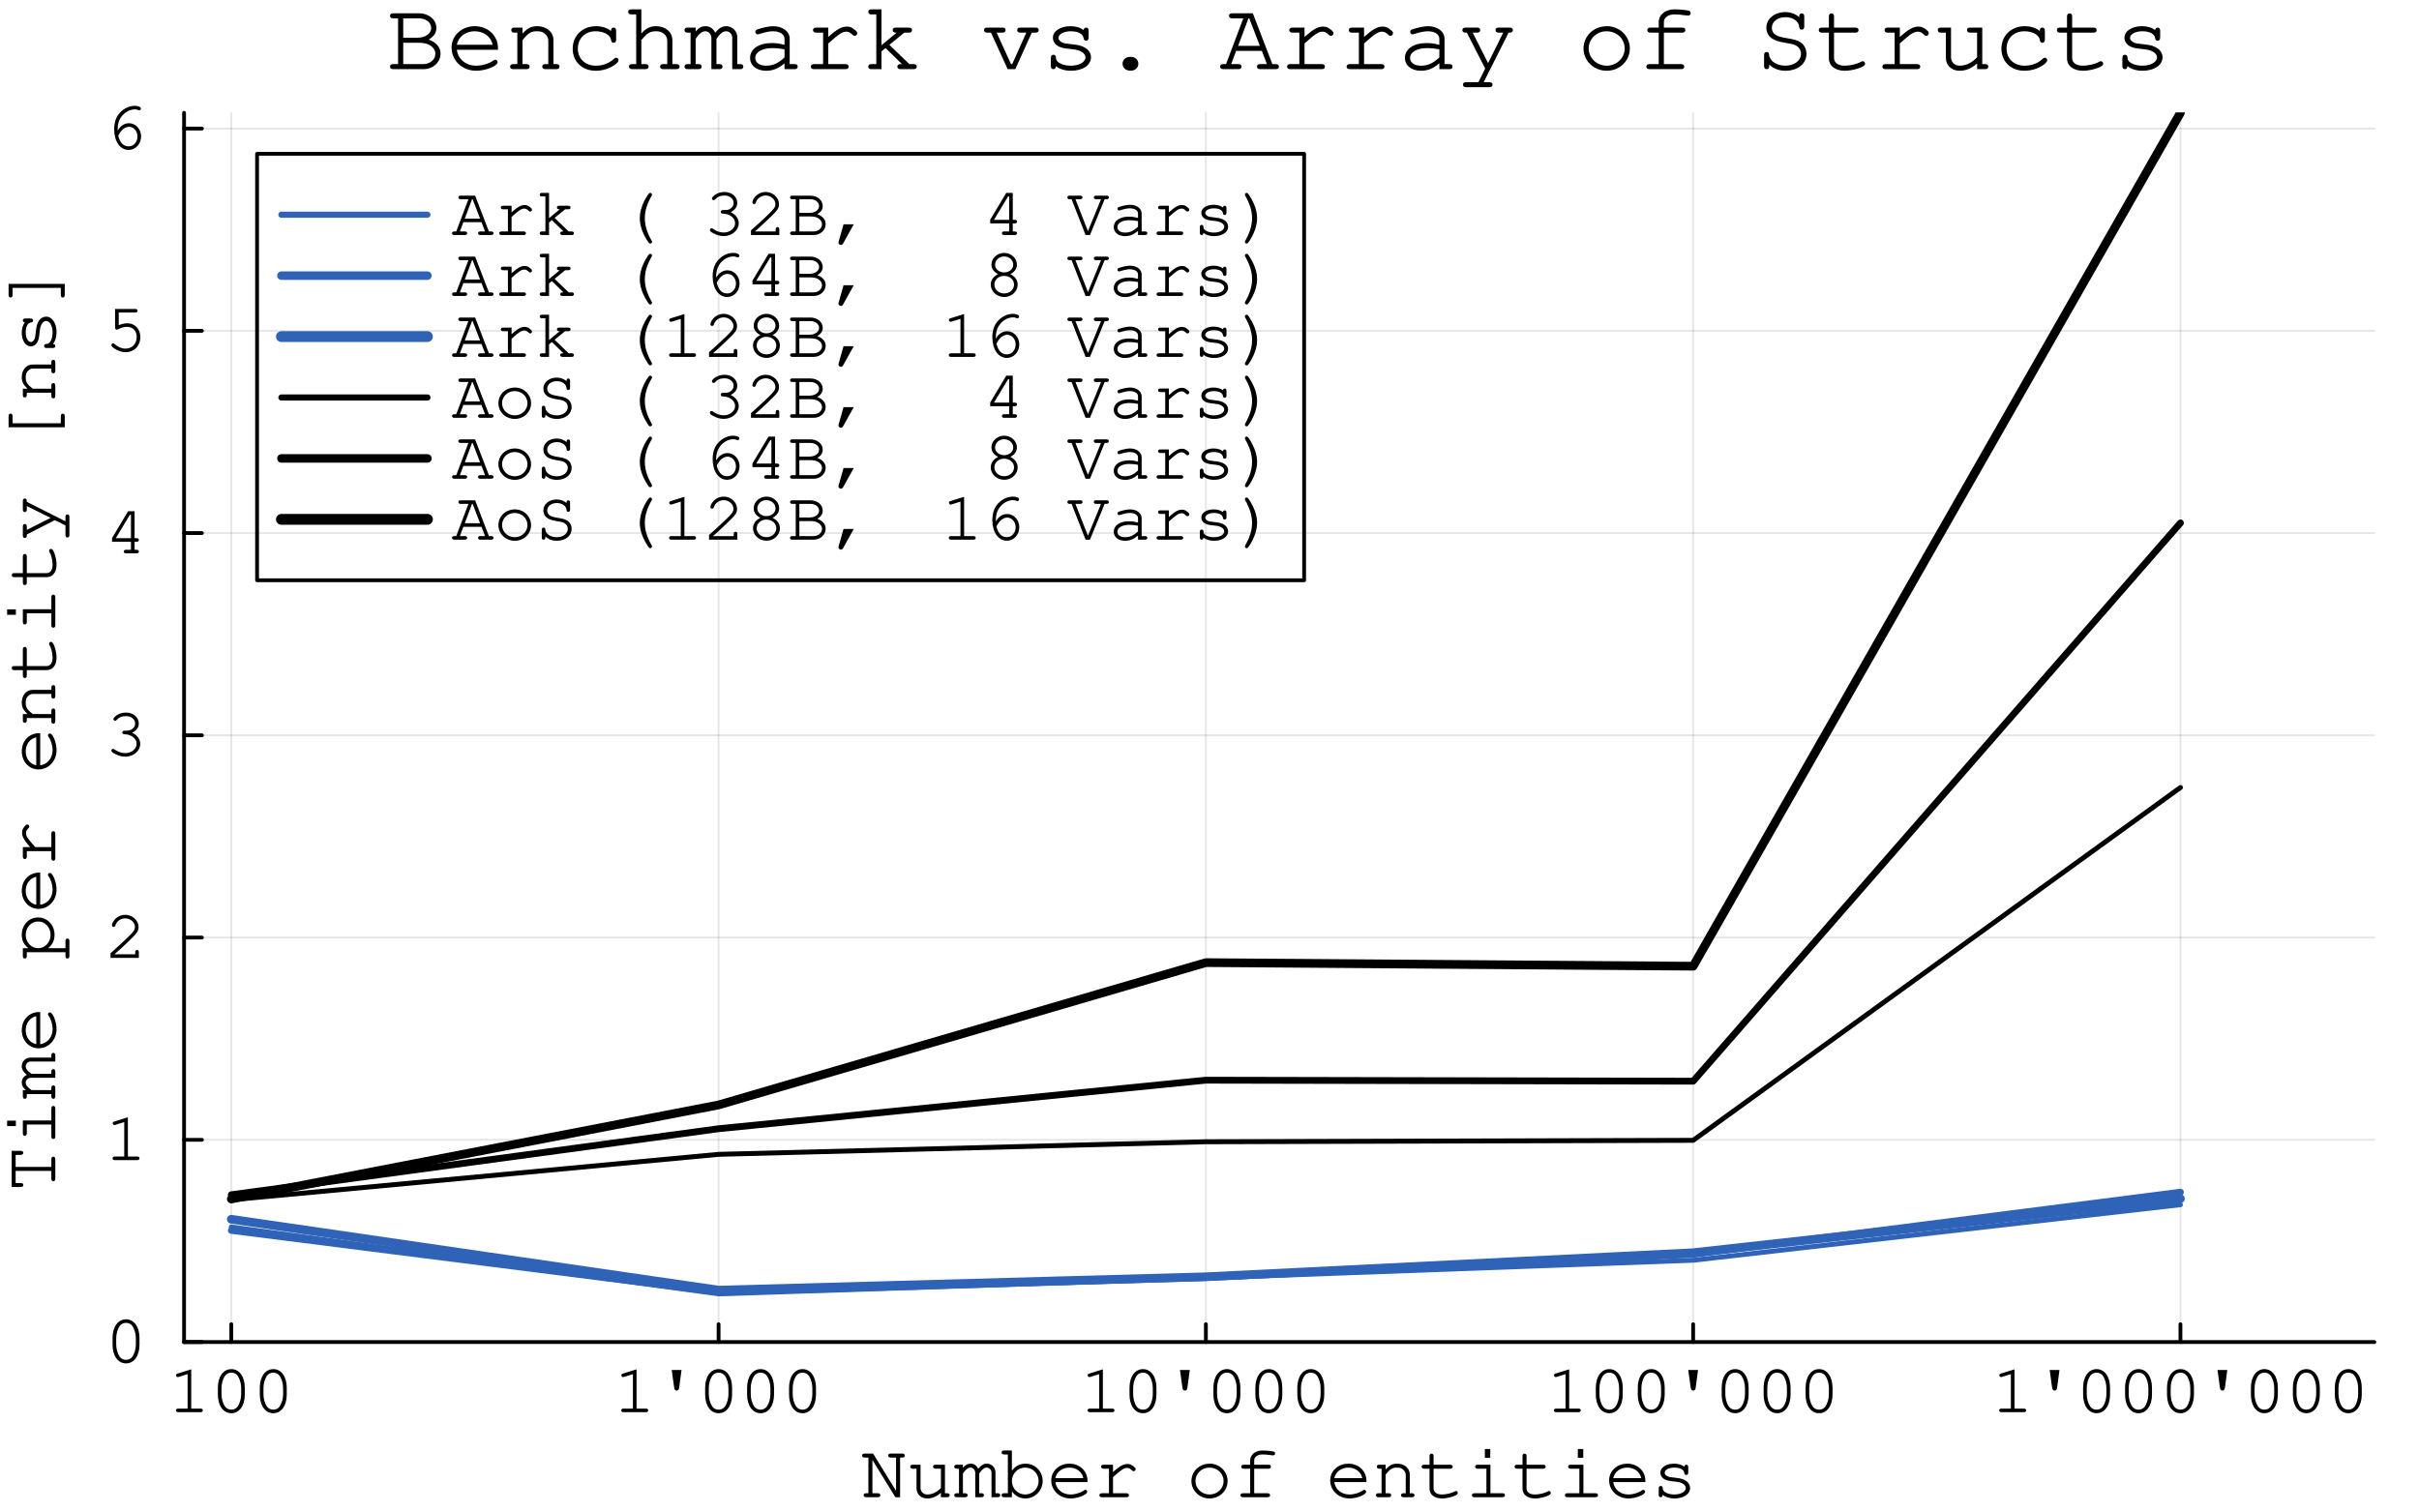
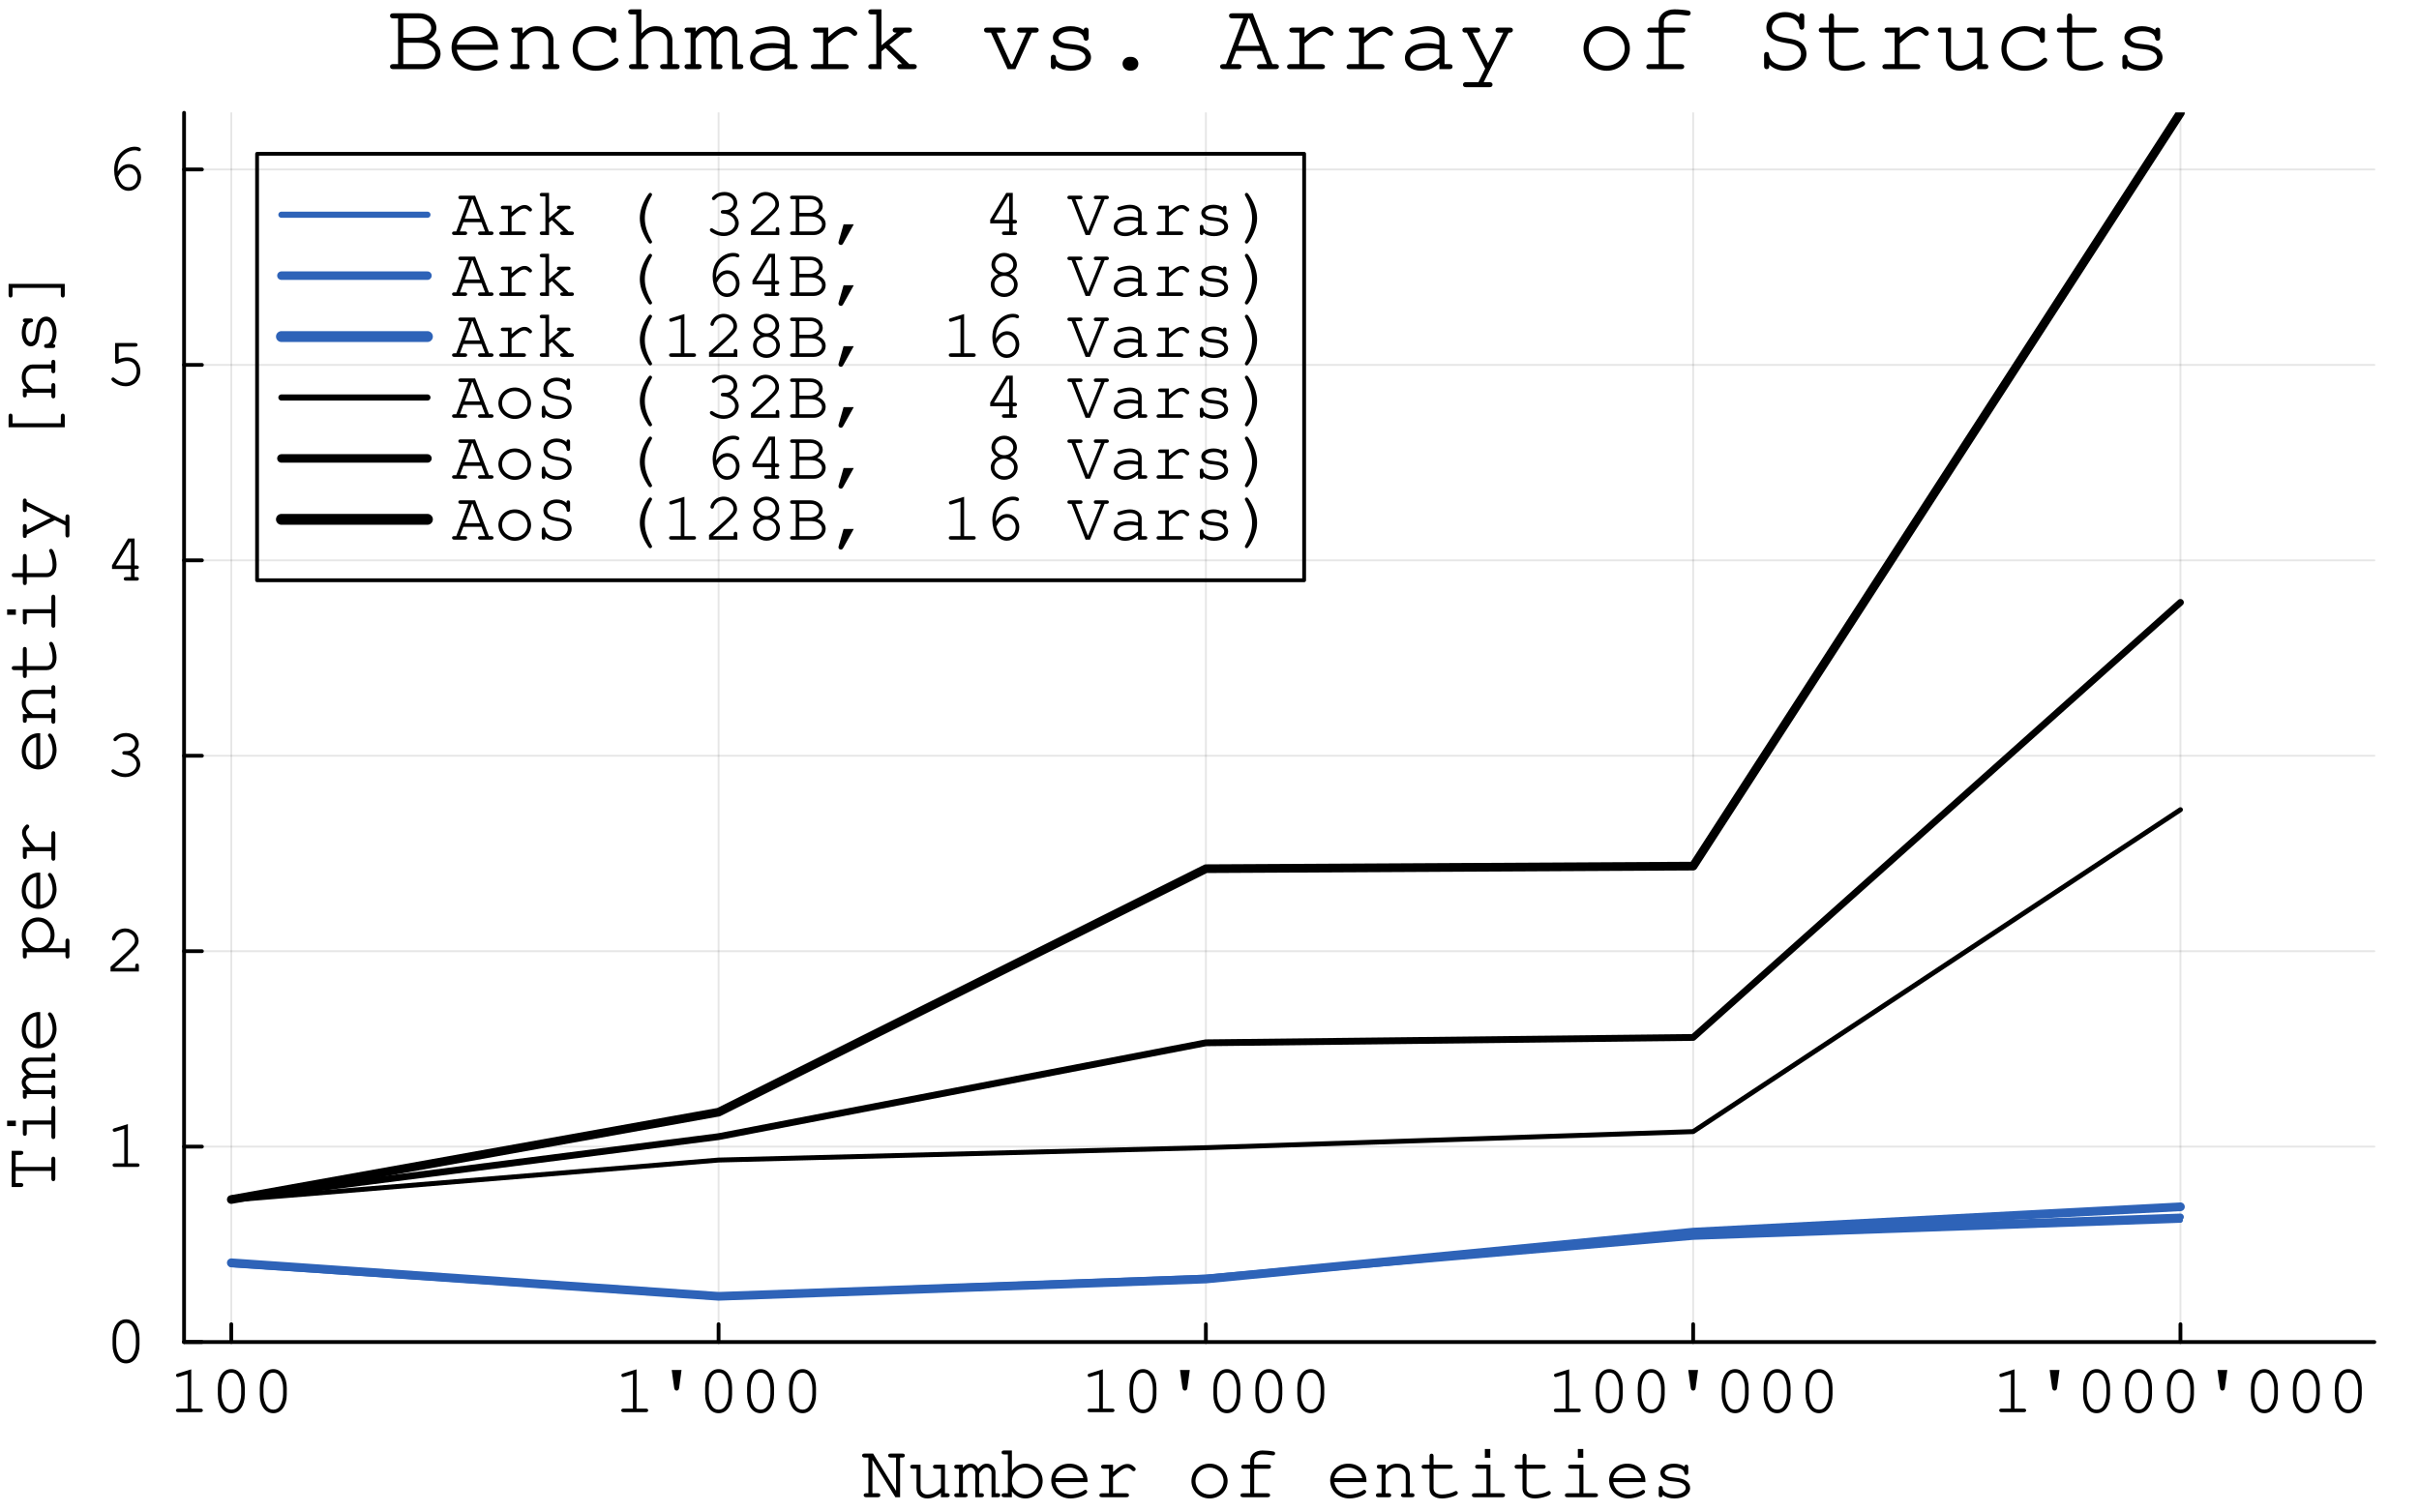
<svg xmlns="http://www.w3.org/2000/svg" width="640" height="400" viewBox="0 0 2560 1600">
  <defs>
-     <clipPath id="clip930">
+     <clipPath id="clip750">
      <rect x="0" y="0" width="2560" height="1600" />
    </clipPath>
  </defs>
  <defs>
-     <clipPath id="clip931">
+     <clipPath id="clip751">
      <rect x="512" y="0" width="1793" height="1600" />
    </clipPath>
  </defs>
  <defs>
-     <clipPath id="clip932">
+     <clipPath id="clip752">
      <rect x="194" y="119" width="2319" height="1302" />
    </clipPath>
  </defs>
-   <polyline clip-path="url(#clip932)" style="stroke:#000000; stroke-linecap:round; stroke-linejoin:round; stroke-width:2; stroke-opacity:0.1; fill:none" points="244.775,1420.61 244.775,119.423 " />
-   <polyline clip-path="url(#clip932)" style="stroke:#000000; stroke-linecap:round; stroke-linejoin:round; stroke-width:2; stroke-opacity:0.1; fill:none" points="760.467,1420.61 760.467,119.423 " />
-   <polyline clip-path="url(#clip932)" style="stroke:#000000; stroke-linecap:round; stroke-linejoin:round; stroke-width:2; stroke-opacity:0.1; fill:none" points="1276.16,1420.61 1276.16,119.423 " />
-   <polyline clip-path="url(#clip932)" style="stroke:#000000; stroke-linecap:round; stroke-linejoin:round; stroke-width:2; stroke-opacity:0.1; fill:none" points="1791.85,1420.61 1791.85,119.423 " />
-   <polyline clip-path="url(#clip932)" style="stroke:#000000; stroke-linecap:round; stroke-linejoin:round; stroke-width:2; stroke-opacity:0.1; fill:none" points="2307.54,1420.61 2307.54,119.423 " />
-   <polyline clip-path="url(#clip932)" style="stroke:#000000; stroke-linecap:round; stroke-linejoin:round; stroke-width:2; stroke-opacity:0.1; fill:none" points="194.8,1420.61 2512.76,1420.61 " />
-   <polyline clip-path="url(#clip932)" style="stroke:#000000; stroke-linecap:round; stroke-linejoin:round; stroke-width:2; stroke-opacity:0.1; fill:none" points="194.8,1206.53 2512.76,1206.53 " />
-   <polyline clip-path="url(#clip932)" style="stroke:#000000; stroke-linecap:round; stroke-linejoin:round; stroke-width:2; stroke-opacity:0.1; fill:none" points="194.8,992.438 2512.76,992.438 " />
-   <polyline clip-path="url(#clip932)" style="stroke:#000000; stroke-linecap:round; stroke-linejoin:round; stroke-width:2; stroke-opacity:0.1; fill:none" points="194.8,778.351 2512.76,778.351 " />
-   <polyline clip-path="url(#clip932)" style="stroke:#000000; stroke-linecap:round; stroke-linejoin:round; stroke-width:2; stroke-opacity:0.1; fill:none" points="194.8,564.264 2512.76,564.264 " />
-   <polyline clip-path="url(#clip932)" style="stroke:#000000; stroke-linecap:round; stroke-linejoin:round; stroke-width:2; stroke-opacity:0.1; fill:none" points="194.8,350.176 2512.76,350.176 " />
-   <polyline clip-path="url(#clip932)" style="stroke:#000000; stroke-linecap:round; stroke-linejoin:round; stroke-width:2; stroke-opacity:0.1; fill:none" points="194.8,136.089 2512.76,136.089 " />
-   <polyline clip-path="url(#clip930)" style="stroke:#000000; stroke-linecap:round; stroke-linejoin:round; stroke-width:4; stroke-opacity:1; fill:none" points="194.8,1420.61 2512.76,1420.61 " />
-   <polyline clip-path="url(#clip930)" style="stroke:#000000; stroke-linecap:round; stroke-linejoin:round; stroke-width:4; stroke-opacity:1; fill:none" points="244.775,1420.61 244.775,1401.72 " />
-   <polyline clip-path="url(#clip930)" style="stroke:#000000; stroke-linecap:round; stroke-linejoin:round; stroke-width:4; stroke-opacity:1; fill:none" points="760.467,1420.61 760.467,1401.72 " />
-   <polyline clip-path="url(#clip930)" style="stroke:#000000; stroke-linecap:round; stroke-linejoin:round; stroke-width:4; stroke-opacity:1; fill:none" points="1276.16,1420.61 1276.16,1401.72 " />
-   <polyline clip-path="url(#clip930)" style="stroke:#000000; stroke-linecap:round; stroke-linejoin:round; stroke-width:4; stroke-opacity:1; fill:none" points="1791.85,1420.61 1791.85,1401.72 " />
-   <polyline clip-path="url(#clip930)" style="stroke:#000000; stroke-linecap:round; stroke-linejoin:round; stroke-width:4; stroke-opacity:1; fill:none" points="2307.54,1420.61 2307.54,1401.72 " />
-   <g clip-path="url(#clip930)">
+   <polyline clip-path="url(#clip752)" style="stroke:#000000; stroke-linecap:round; stroke-linejoin:round; stroke-width:2; stroke-opacity:0.1; fill:none" points="244.775,1420.61 244.775,119.423 " />
+   <polyline clip-path="url(#clip752)" style="stroke:#000000; stroke-linecap:round; stroke-linejoin:round; stroke-width:2; stroke-opacity:0.1; fill:none" points="760.467,1420.61 760.467,119.423 " />
+   <polyline clip-path="url(#clip752)" style="stroke:#000000; stroke-linecap:round; stroke-linejoin:round; stroke-width:2; stroke-opacity:0.1; fill:none" points="1276.16,1420.61 1276.16,119.423 " />
+   <polyline clip-path="url(#clip752)" style="stroke:#000000; stroke-linecap:round; stroke-linejoin:round; stroke-width:2; stroke-opacity:0.1; fill:none" points="1791.85,1420.61 1791.85,119.423 " />
+   <polyline clip-path="url(#clip752)" style="stroke:#000000; stroke-linecap:round; stroke-linejoin:round; stroke-width:2; stroke-opacity:0.1; fill:none" points="2307.54,1420.61 2307.54,119.423 " />
+   <polyline clip-path="url(#clip752)" style="stroke:#000000; stroke-linecap:round; stroke-linejoin:round; stroke-width:2; stroke-opacity:0.1; fill:none" points="194.8,1420.61 2512.76,1420.61 " />
+   <polyline clip-path="url(#clip752)" style="stroke:#000000; stroke-linecap:round; stroke-linejoin:round; stroke-width:2; stroke-opacity:0.1; fill:none" points="194.8,1213.74 2512.76,1213.74 " />
+   <polyline clip-path="url(#clip752)" style="stroke:#000000; stroke-linecap:round; stroke-linejoin:round; stroke-width:2; stroke-opacity:0.1; fill:none" points="194.8,1006.87 2512.76,1006.87 " />
+   <polyline clip-path="url(#clip752)" style="stroke:#000000; stroke-linecap:round; stroke-linejoin:round; stroke-width:2; stroke-opacity:0.1; fill:none" points="194.8,799.999 2512.76,799.999 " />
+   <polyline clip-path="url(#clip752)" style="stroke:#000000; stroke-linecap:round; stroke-linejoin:round; stroke-width:2; stroke-opacity:0.1; fill:none" points="194.8,593.128 2512.76,593.128 " />
+   <polyline clip-path="url(#clip752)" style="stroke:#000000; stroke-linecap:round; stroke-linejoin:round; stroke-width:2; stroke-opacity:0.1; fill:none" points="194.8,386.257 2512.76,386.257 " />
+   <polyline clip-path="url(#clip752)" style="stroke:#000000; stroke-linecap:round; stroke-linejoin:round; stroke-width:2; stroke-opacity:0.1; fill:none" points="194.8,179.385 2512.76,179.385 " />
+   <polyline clip-path="url(#clip750)" style="stroke:#000000; stroke-linecap:round; stroke-linejoin:round; stroke-width:4; stroke-opacity:1; fill:none" points="194.8,1420.61 2512.76,1420.61 " />
+   <polyline clip-path="url(#clip750)" style="stroke:#000000; stroke-linecap:round; stroke-linejoin:round; stroke-width:4; stroke-opacity:1; fill:none" points="244.775,1420.61 244.775,1401.72 " />
+   <polyline clip-path="url(#clip750)" style="stroke:#000000; stroke-linecap:round; stroke-linejoin:round; stroke-width:4; stroke-opacity:1; fill:none" points="760.467,1420.61 760.467,1401.72 " />
+   <polyline clip-path="url(#clip750)" style="stroke:#000000; stroke-linecap:round; stroke-linejoin:round; stroke-width:4; stroke-opacity:1; fill:none" points="1276.16,1420.61 1276.16,1401.72 " />
+   <polyline clip-path="url(#clip750)" style="stroke:#000000; stroke-linecap:round; stroke-linejoin:round; stroke-width:4; stroke-opacity:1; fill:none" points="1791.85,1420.61 1791.85,1401.72 " />
+   <polyline clip-path="url(#clip750)" style="stroke:#000000; stroke-linecap:round; stroke-linejoin:round; stroke-width:4; stroke-opacity:1; fill:none" points="2307.54,1420.61 2307.54,1401.72 " />
+   <g clip-path="url(#clip750)">
    <text style="fill:#000000; fill-opacity:1; font-family:Courier,Courier New,Lucida Sans Typewriter,Lucida Typewriter,monospace; font-size:74px; text-anchor:middle;" transform="rotate(0, 244.775, 1494.84)" x="244.775" y="1494.84">100</text>
  </g>
-   <g clip-path="url(#clip930)">
+   <g clip-path="url(#clip750)">
    <text style="fill:#000000; fill-opacity:1; font-family:Courier,Courier New,Lucida Sans Typewriter,Lucida Typewriter,monospace; font-size:74px; text-anchor:middle;" transform="rotate(0, 760.467, 1494.84)" x="760.467" y="1494.84">1'000</text>
  </g>
-   <g clip-path="url(#clip930)">
+   <g clip-path="url(#clip750)">
    <text style="fill:#000000; fill-opacity:1; font-family:Courier,Courier New,Lucida Sans Typewriter,Lucida Typewriter,monospace; font-size:74px; text-anchor:middle;" transform="rotate(0, 1276.16, 1494.84)" x="1276.16" y="1494.84">10'000</text>
  </g>
-   <g clip-path="url(#clip930)">
+   <g clip-path="url(#clip750)">
    <text style="fill:#000000; fill-opacity:1; font-family:Courier,Courier New,Lucida Sans Typewriter,Lucida Typewriter,monospace; font-size:74px; text-anchor:middle;" transform="rotate(0, 1791.85, 1494.84)" x="1791.85" y="1494.84">100'000</text>
  </g>
-   <g clip-path="url(#clip930)">
+   <g clip-path="url(#clip750)">
    <text style="fill:#000000; fill-opacity:1; font-family:Courier,Courier New,Lucida Sans Typewriter,Lucida Typewriter,monospace; font-size:74px; text-anchor:middle;" transform="rotate(0, 2307.54, 1494.84)" x="2307.54" y="1494.84">1'000'000</text>
  </g>
-   <g clip-path="url(#clip930)">
+   <g clip-path="url(#clip750)">
    <text style="fill:#000000; fill-opacity:1; font-family:Courier,Courier New,Lucida Sans Typewriter,Lucida Typewriter,monospace; font-size:82px; text-anchor:middle;" transform="rotate(0, 1353.78, 1584.85)" x="1353.78" y="1584.85">Number of entities</text>
  </g>
-   <polyline clip-path="url(#clip930)" style="stroke:#000000; stroke-linecap:round; stroke-linejoin:round; stroke-width:4; stroke-opacity:1; fill:none" points="194.8,1420.61 194.8,119.423 " />
-   <polyline clip-path="url(#clip930)" style="stroke:#000000; stroke-linecap:round; stroke-linejoin:round; stroke-width:4; stroke-opacity:1; fill:none" points="194.8,1420.61 213.697,1420.61 " />
-   <polyline clip-path="url(#clip930)" style="stroke:#000000; stroke-linecap:round; stroke-linejoin:round; stroke-width:4; stroke-opacity:1; fill:none" points="194.8,1206.53 213.697,1206.53 " />
-   <polyline clip-path="url(#clip930)" style="stroke:#000000; stroke-linecap:round; stroke-linejoin:round; stroke-width:4; stroke-opacity:1; fill:none" points="194.8,992.438 213.697,992.438 " />
-   <polyline clip-path="url(#clip930)" style="stroke:#000000; stroke-linecap:round; stroke-linejoin:round; stroke-width:4; stroke-opacity:1; fill:none" points="194.8,778.351 213.697,778.351 " />
-   <polyline clip-path="url(#clip930)" style="stroke:#000000; stroke-linecap:round; stroke-linejoin:round; stroke-width:4; stroke-opacity:1; fill:none" points="194.8,564.264 213.697,564.264 " />
-   <polyline clip-path="url(#clip930)" style="stroke:#000000; stroke-linecap:round; stroke-linejoin:round; stroke-width:4; stroke-opacity:1; fill:none" points="194.8,350.176 213.697,350.176 " />
-   <polyline clip-path="url(#clip930)" style="stroke:#000000; stroke-linecap:round; stroke-linejoin:round; stroke-width:4; stroke-opacity:1; fill:none" points="194.8,136.089 213.697,136.089 " />
-   <g clip-path="url(#clip930)">
+   <polyline clip-path="url(#clip750)" style="stroke:#000000; stroke-linecap:round; stroke-linejoin:round; stroke-width:4; stroke-opacity:1; fill:none" points="194.8,1420.61 194.8,119.423 " />
+   <polyline clip-path="url(#clip750)" style="stroke:#000000; stroke-linecap:round; stroke-linejoin:round; stroke-width:4; stroke-opacity:1; fill:none" points="194.8,1420.61 213.697,1420.61 " />
+   <polyline clip-path="url(#clip750)" style="stroke:#000000; stroke-linecap:round; stroke-linejoin:round; stroke-width:4; stroke-opacity:1; fill:none" points="194.8,1213.74 213.697,1213.74 " />
+   <polyline clip-path="url(#clip750)" style="stroke:#000000; stroke-linecap:round; stroke-linejoin:round; stroke-width:4; stroke-opacity:1; fill:none" points="194.8,1006.87 213.697,1006.87 " />
+   <polyline clip-path="url(#clip750)" style="stroke:#000000; stroke-linecap:round; stroke-linejoin:round; stroke-width:4; stroke-opacity:1; fill:none" points="194.8,799.999 213.697,799.999 " />
+   <polyline clip-path="url(#clip750)" style="stroke:#000000; stroke-linecap:round; stroke-linejoin:round; stroke-width:4; stroke-opacity:1; fill:none" points="194.8,593.128 213.697,593.128 " />
+   <polyline clip-path="url(#clip750)" style="stroke:#000000; stroke-linecap:round; stroke-linejoin:round; stroke-width:4; stroke-opacity:1; fill:none" points="194.8,386.257 213.697,386.257 " />
+   <polyline clip-path="url(#clip750)" style="stroke:#000000; stroke-linecap:round; stroke-linejoin:round; stroke-width:4; stroke-opacity:1; fill:none" points="194.8,179.385 213.697,179.385 " />
+   <g clip-path="url(#clip750)">
    <text style="fill:#000000; fill-opacity:1; font-family:Courier,Courier New,Lucida Sans Typewriter,Lucida Typewriter,monospace; font-size:74px; text-anchor:middle;" transform="rotate(0, 133.339, 1442.11)" x="133.339" y="1442.11">0</text>
  </g>
-   <g clip-path="url(#clip930)">
-     <text style="fill:#000000; fill-opacity:1; font-family:Courier,Courier New,Lucida Sans Typewriter,Lucida Typewriter,monospace; font-size:74px; text-anchor:middle;" transform="rotate(0, 133.339, 1228.03)" x="133.339" y="1228.03">1</text>
+   <g clip-path="url(#clip750)">
+     <text style="fill:#000000; fill-opacity:1; font-family:Courier,Courier New,Lucida Sans Typewriter,Lucida Typewriter,monospace; font-size:74px; text-anchor:middle;" transform="rotate(0, 133.339, 1235.24)" x="133.339" y="1235.24">1</text>
  </g>
-   <g clip-path="url(#clip930)">
-     <text style="fill:#000000; fill-opacity:1; font-family:Courier,Courier New,Lucida Sans Typewriter,Lucida Typewriter,monospace; font-size:74px; text-anchor:middle;" transform="rotate(0, 133.339, 1013.94)" x="133.339" y="1013.94">2</text>
+   <g clip-path="url(#clip750)">
+     <text style="fill:#000000; fill-opacity:1; font-family:Courier,Courier New,Lucida Sans Typewriter,Lucida Typewriter,monospace; font-size:74px; text-anchor:middle;" transform="rotate(0, 133.339, 1028.37)" x="133.339" y="1028.37">2</text>
  </g>
-   <g clip-path="url(#clip930)">
-     <text style="fill:#000000; fill-opacity:1; font-family:Courier,Courier New,Lucida Sans Typewriter,Lucida Typewriter,monospace; font-size:74px; text-anchor:middle;" transform="rotate(0, 133.339, 799.851)" x="133.339" y="799.851">3</text>
+   <g clip-path="url(#clip750)">
+     <text style="fill:#000000; fill-opacity:1; font-family:Courier,Courier New,Lucida Sans Typewriter,Lucida Typewriter,monospace; font-size:74px; text-anchor:middle;" transform="rotate(0, 133.339, 821.499)" x="133.339" y="821.499">3</text>
  </g>
-   <g clip-path="url(#clip930)">
-     <text style="fill:#000000; fill-opacity:1; font-family:Courier,Courier New,Lucida Sans Typewriter,Lucida Typewriter,monospace; font-size:74px; text-anchor:middle;" transform="rotate(0, 133.339, 585.764)" x="133.339" y="585.764">4</text>
+   <g clip-path="url(#clip750)">
+     <text style="fill:#000000; fill-opacity:1; font-family:Courier,Courier New,Lucida Sans Typewriter,Lucida Typewriter,monospace; font-size:74px; text-anchor:middle;" transform="rotate(0, 133.339, 614.628)" x="133.339" y="614.628">4</text>
  </g>
-   <g clip-path="url(#clip930)">
-     <text style="fill:#000000; fill-opacity:1; font-family:Courier,Courier New,Lucida Sans Typewriter,Lucida Typewriter,monospace; font-size:74px; text-anchor:middle;" transform="rotate(0, 133.339, 371.676)" x="133.339" y="371.676">5</text>
+   <g clip-path="url(#clip750)">
+     <text style="fill:#000000; fill-opacity:1; font-family:Courier,Courier New,Lucida Sans Typewriter,Lucida Typewriter,monospace; font-size:74px; text-anchor:middle;" transform="rotate(0, 133.339, 407.757)" x="133.339" y="407.757">5</text>
  </g>
-   <g clip-path="url(#clip930)">
-     <text style="fill:#000000; fill-opacity:1; font-family:Courier,Courier New,Lucida Sans Typewriter,Lucida Typewriter,monospace; font-size:74px; text-anchor:middle;" transform="rotate(0, 133.339, 157.589)" x="133.339" y="157.589">6</text>
+   <g clip-path="url(#clip750)">
+     <text style="fill:#000000; fill-opacity:1; font-family:Courier,Courier New,Lucida Sans Typewriter,Lucida Typewriter,monospace; font-size:74px; text-anchor:middle;" transform="rotate(0, 133.339, 200.885)" x="133.339" y="200.885">6</text>
  </g>
-   <g clip-path="url(#clip930)">
+   <g clip-path="url(#clip750)">
    <text style="fill:#000000; fill-opacity:1; font-family:Courier,Courier New,Lucida Sans Typewriter,Lucida Typewriter,monospace; font-size:82px; text-anchor:middle;" transform="rotate(-90, 58.537, 770.018)" x="58.537" y="770.018">Time per entity [ns]</text>
  </g>
-   <g clip-path="url(#clip930)">
+   <g clip-path="url(#clip750)">
    <text style="fill:#000000; fill-opacity:1; font-family:Courier,Courier New,Lucida Sans Typewriter,Lucida Typewriter,monospace; font-size:105px; text-anchor:middle;" transform="rotate(0, 1353.78, 73.2)" x="1353.78" y="73.2">Benchmark vs. Array of Structs</text>
  </g>
-   <polyline clip-path="url(#clip932)" style="stroke:#2e63b8; stroke-linecap:round; stroke-linejoin:round; stroke-width:5.2; stroke-opacity:1; fill:none" points="244.775,1298.78 760.467,1369.63 1276.16,1352.8 1791.85,1334.01 2307.54,1275.25 " />
-   <polyline clip-path="url(#clip932)" style="stroke:#2e63b8; stroke-linecap:round; stroke-linejoin:round; stroke-width:7.2; stroke-opacity:1; fill:none" points="244.775,1302.44 760.467,1367.8 1276.16,1352.32 1791.85,1327.73 2307.54,1261.98 " />
-   <polyline clip-path="url(#clip932)" style="stroke:#2e63b8; stroke-linecap:round; stroke-linejoin:round; stroke-width:9.2; stroke-opacity:1; fill:none" points="244.775,1290.64 760.467,1365.66 1276.16,1351.52 1791.85,1326.05 2307.54,1268.83 " />
-   <polyline clip-path="url(#clip932)" style="stroke:#000000; stroke-linecap:round; stroke-linejoin:round; stroke-width:5.2; stroke-opacity:1; fill:none" points="244.775,1270.05 760.467,1221.91 1276.16,1208.6 1791.85,1207.09 2307.54,833.602 " />
-   <polyline clip-path="url(#clip932)" style="stroke:#000000; stroke-linecap:round; stroke-linejoin:round; stroke-width:7.2; stroke-opacity:1; fill:none" points="244.775,1264.69 760.467,1194.8 1276.16,1143.42 1791.85,1144.48 2307.54,553.537 " />
-   <polyline clip-path="url(#clip932)" style="stroke:#000000; stroke-linecap:round; stroke-linejoin:round; stroke-width:9.2; stroke-opacity:1; fill:none" points="244.775,1269.19 760.467,1169.62 1276.16,1018.97 1791.85,1022.75 2307.54,119.423 " />
-   <path clip-path="url(#clip930)" d="M272.065 614.244 L1380.16 614.244 L1380.16 162.796 L272.065 162.796  Z" fill="#000000" fill-rule="evenodd" fill-opacity="0" />
-   <polyline clip-path="url(#clip930)" style="stroke:#000000; stroke-linecap:round; stroke-linejoin:round; stroke-width:4; stroke-opacity:1; fill:none" points="272.065,614.244 1380.16,614.244 1380.16,162.796 272.065,162.796 272.065,614.244 " />
-   <polyline clip-path="url(#clip930)" style="stroke:#2e63b8; stroke-linecap:round; stroke-linejoin:round; stroke-width:6.5; stroke-opacity:1; fill:none" points="297.82,227.289 452.35,227.289 " />
-   <g clip-path="url(#clip930)">
+   <polyline clip-path="url(#clip752)" style="stroke:#2e63b8; stroke-linecap:round; stroke-linejoin:round; stroke-width:5.2; stroke-opacity:1; fill:none" points="244.775,1336.25 760.467,1372.26 1276.16,1353.99 1791.85,1309.82 2307.54,1291.77 " />
+   <polyline clip-path="url(#clip752)" style="stroke:#2e63b8; stroke-linecap:round; stroke-linejoin:round; stroke-width:7.2; stroke-opacity:1; fill:none" points="244.775,1337.91 760.467,1372.2 1276.16,1352.85 1791.85,1306.47 2307.54,1288.22 " />
+   <polyline clip-path="url(#clip752)" style="stroke:#2e63b8; stroke-linecap:round; stroke-linejoin:round; stroke-width:9.2; stroke-opacity:1; fill:none" points="244.775,1336.69 760.467,1372.2 1276.16,1353.9 1791.85,1304.25 2307.54,1277.44 " />
+   <polyline clip-path="url(#clip752)" style="stroke:#000000; stroke-linecap:round; stroke-linejoin:round; stroke-width:5.2; stroke-opacity:1; fill:none" points="244.775,1270.36 760.467,1227.96 1276.16,1214.86 1791.85,1197.85 2307.54,857.091 " />
+   <polyline clip-path="url(#clip752)" style="stroke:#000000; stroke-linecap:round; stroke-linejoin:round; stroke-width:7.2; stroke-opacity:1; fill:none" points="244.775,1269.12 760.467,1203.17 1276.16,1103.84 1791.85,1098.16 2307.54,637.676 " />
+   <polyline clip-path="url(#clip752)" style="stroke:#000000; stroke-linecap:round; stroke-linejoin:round; stroke-width:9.2; stroke-opacity:1; fill:none" points="244.775,1269.74 760.467,1177.27 1276.16,919.551 1791.85,916.805 2307.54,119.423 " />
+   <path clip-path="url(#clip750)" d="M272.065 614.244 L1380.16 614.244 L1380.16 162.796 L272.065 162.796  Z" fill="#000000" fill-rule="evenodd" fill-opacity="0" />
+   <polyline clip-path="url(#clip750)" style="stroke:#000000; stroke-linecap:round; stroke-linejoin:round; stroke-width:4; stroke-opacity:1; fill:none" points="272.065,614.244 1380.16,614.244 1380.16,162.796 272.065,162.796 272.065,614.244 " />
+   <polyline clip-path="url(#clip750)" style="stroke:#2e63b8; stroke-linecap:round; stroke-linejoin:round; stroke-width:6.5; stroke-opacity:1; fill:none" points="297.82,227.289 452.35,227.289 " />
+   <g clip-path="url(#clip750)">
    <text style="fill:#000000; fill-opacity:1; font-family:Courier,Courier New,Lucida Sans Typewriter,Lucida Typewriter,monospace; font-size:74px; text-anchor:start;" transform="rotate(0, 478.106, 248.789)" x="478.106" y="248.789">Ark ( 32B,  4 Vars)</text>
  </g>
-   <polyline clip-path="url(#clip930)" style="stroke:#2e63b8; stroke-linecap:round; stroke-linejoin:round; stroke-width:9; stroke-opacity:1; fill:none" points="297.82,291.781 452.35,291.781 " />
-   <g clip-path="url(#clip930)">
+   <polyline clip-path="url(#clip750)" style="stroke:#2e63b8; stroke-linecap:round; stroke-linejoin:round; stroke-width:9; stroke-opacity:1; fill:none" points="297.82,291.781 452.35,291.781 " />
+   <g clip-path="url(#clip750)">
    <text style="fill:#000000; fill-opacity:1; font-family:Courier,Courier New,Lucida Sans Typewriter,Lucida Typewriter,monospace; font-size:74px; text-anchor:start;" transform="rotate(0, 478.106, 313.281)" x="478.106" y="313.281">Ark ( 64B,  8 Vars)</text>
  </g>
-   <polyline clip-path="url(#clip930)" style="stroke:#2e63b8; stroke-linecap:round; stroke-linejoin:round; stroke-width:11.5; stroke-opacity:1; fill:none" points="297.82,356.274 452.35,356.274 " />
-   <g clip-path="url(#clip930)">
+   <polyline clip-path="url(#clip750)" style="stroke:#2e63b8; stroke-linecap:round; stroke-linejoin:round; stroke-width:11.5; stroke-opacity:1; fill:none" points="297.82,356.274 452.35,356.274 " />
+   <g clip-path="url(#clip750)">
    <text style="fill:#000000; fill-opacity:1; font-family:Courier,Courier New,Lucida Sans Typewriter,Lucida Typewriter,monospace; font-size:74px; text-anchor:start;" transform="rotate(0, 478.106, 377.774)" x="478.106" y="377.774">Ark (128B, 16 Vars)</text>
  </g>
-   <polyline clip-path="url(#clip930)" style="stroke:#000000; stroke-linecap:round; stroke-linejoin:round; stroke-width:6.5; stroke-opacity:1; fill:none" points="297.82,420.766 452.35,420.766 " />
-   <g clip-path="url(#clip930)">
+   <polyline clip-path="url(#clip750)" style="stroke:#000000; stroke-linecap:round; stroke-linejoin:round; stroke-width:6.5; stroke-opacity:1; fill:none" points="297.82,420.766 452.35,420.766 " />
+   <g clip-path="url(#clip750)">
    <text style="fill:#000000; fill-opacity:1; font-family:Courier,Courier New,Lucida Sans Typewriter,Lucida Typewriter,monospace; font-size:74px; text-anchor:start;" transform="rotate(0, 478.106, 442.266)" x="478.106" y="442.266">AoS ( 32B,  4 Vars)</text>
  </g>
-   <polyline clip-path="url(#clip930)" style="stroke:#000000; stroke-linecap:round; stroke-linejoin:round; stroke-width:9; stroke-opacity:1; fill:none" points="297.82,485.259 452.35,485.259 " />
-   <g clip-path="url(#clip930)">
+   <polyline clip-path="url(#clip750)" style="stroke:#000000; stroke-linecap:round; stroke-linejoin:round; stroke-width:9; stroke-opacity:1; fill:none" points="297.82,485.259 452.35,485.259 " />
+   <g clip-path="url(#clip750)">
    <text style="fill:#000000; fill-opacity:1; font-family:Courier,Courier New,Lucida Sans Typewriter,Lucida Typewriter,monospace; font-size:74px; text-anchor:start;" transform="rotate(0, 478.106, 506.759)" x="478.106" y="506.759">AoS ( 64B,  8 Vars)</text>
  </g>
-   <polyline clip-path="url(#clip930)" style="stroke:#000000; stroke-linecap:round; stroke-linejoin:round; stroke-width:11.5; stroke-opacity:1; fill:none" points="297.82,549.751 452.35,549.751 " />
-   <g clip-path="url(#clip930)">
+   <polyline clip-path="url(#clip750)" style="stroke:#000000; stroke-linecap:round; stroke-linejoin:round; stroke-width:11.5; stroke-opacity:1; fill:none" points="297.82,549.751 452.35,549.751 " />
+   <g clip-path="url(#clip750)">
    <text style="fill:#000000; fill-opacity:1; font-family:Courier,Courier New,Lucida Sans Typewriter,Lucida Typewriter,monospace; font-size:74px; text-anchor:start;" transform="rotate(0, 478.106, 571.251)" x="478.106" y="571.251">AoS (128B, 16 Vars)</text>
  </g>
</svg>
